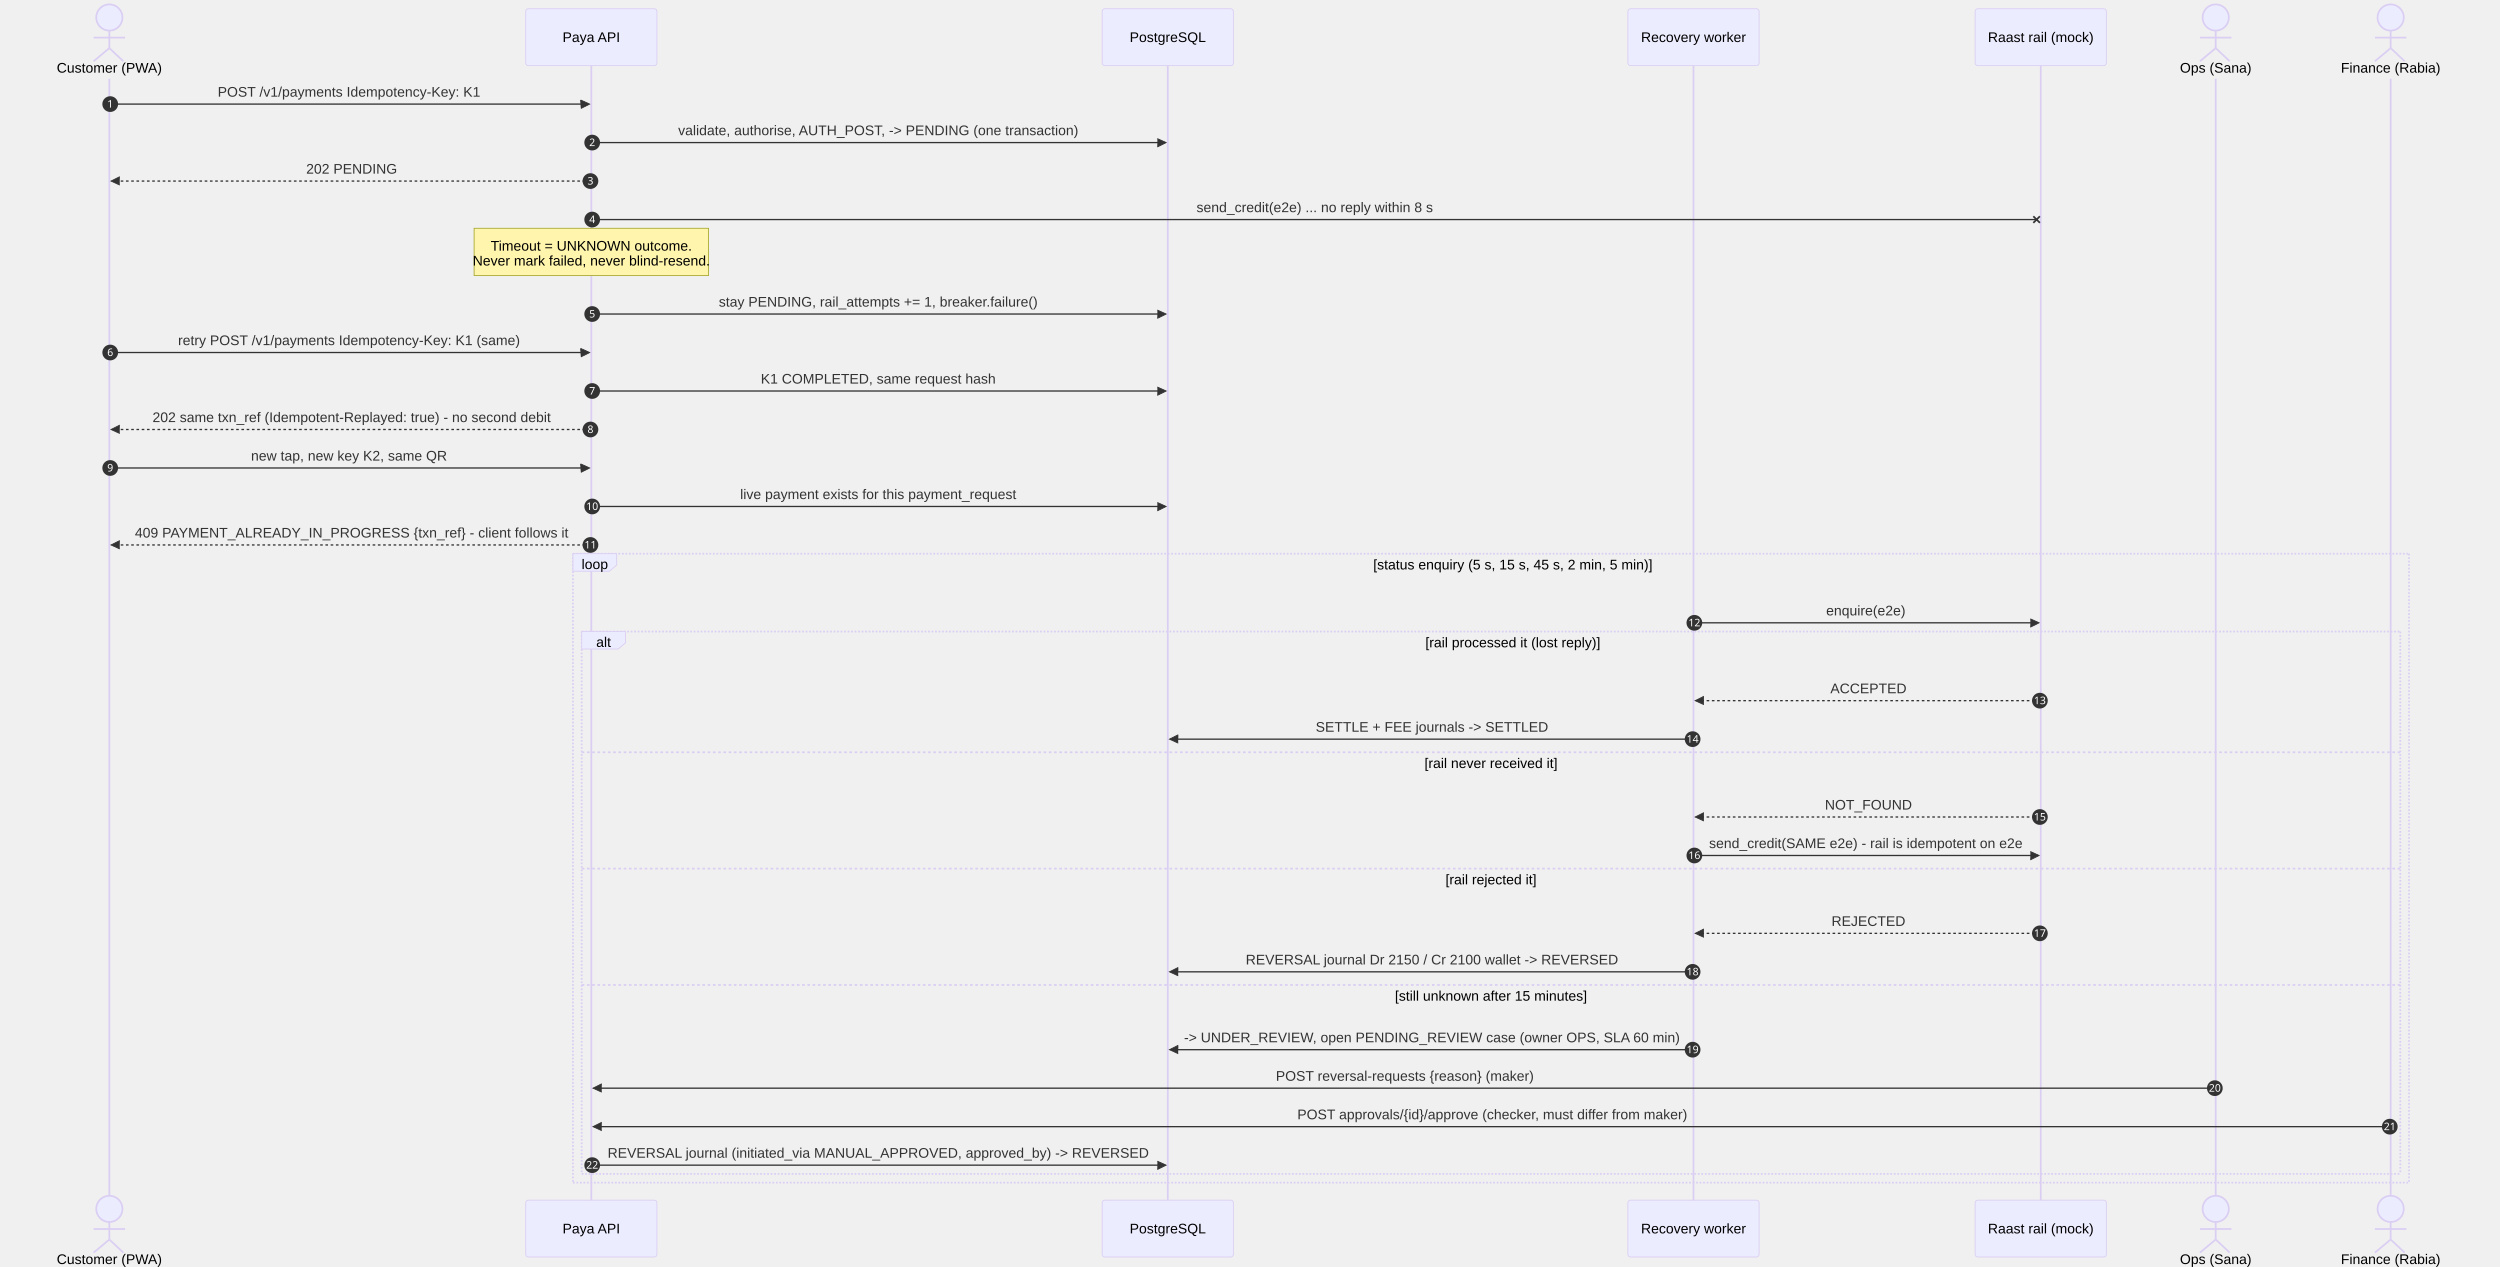
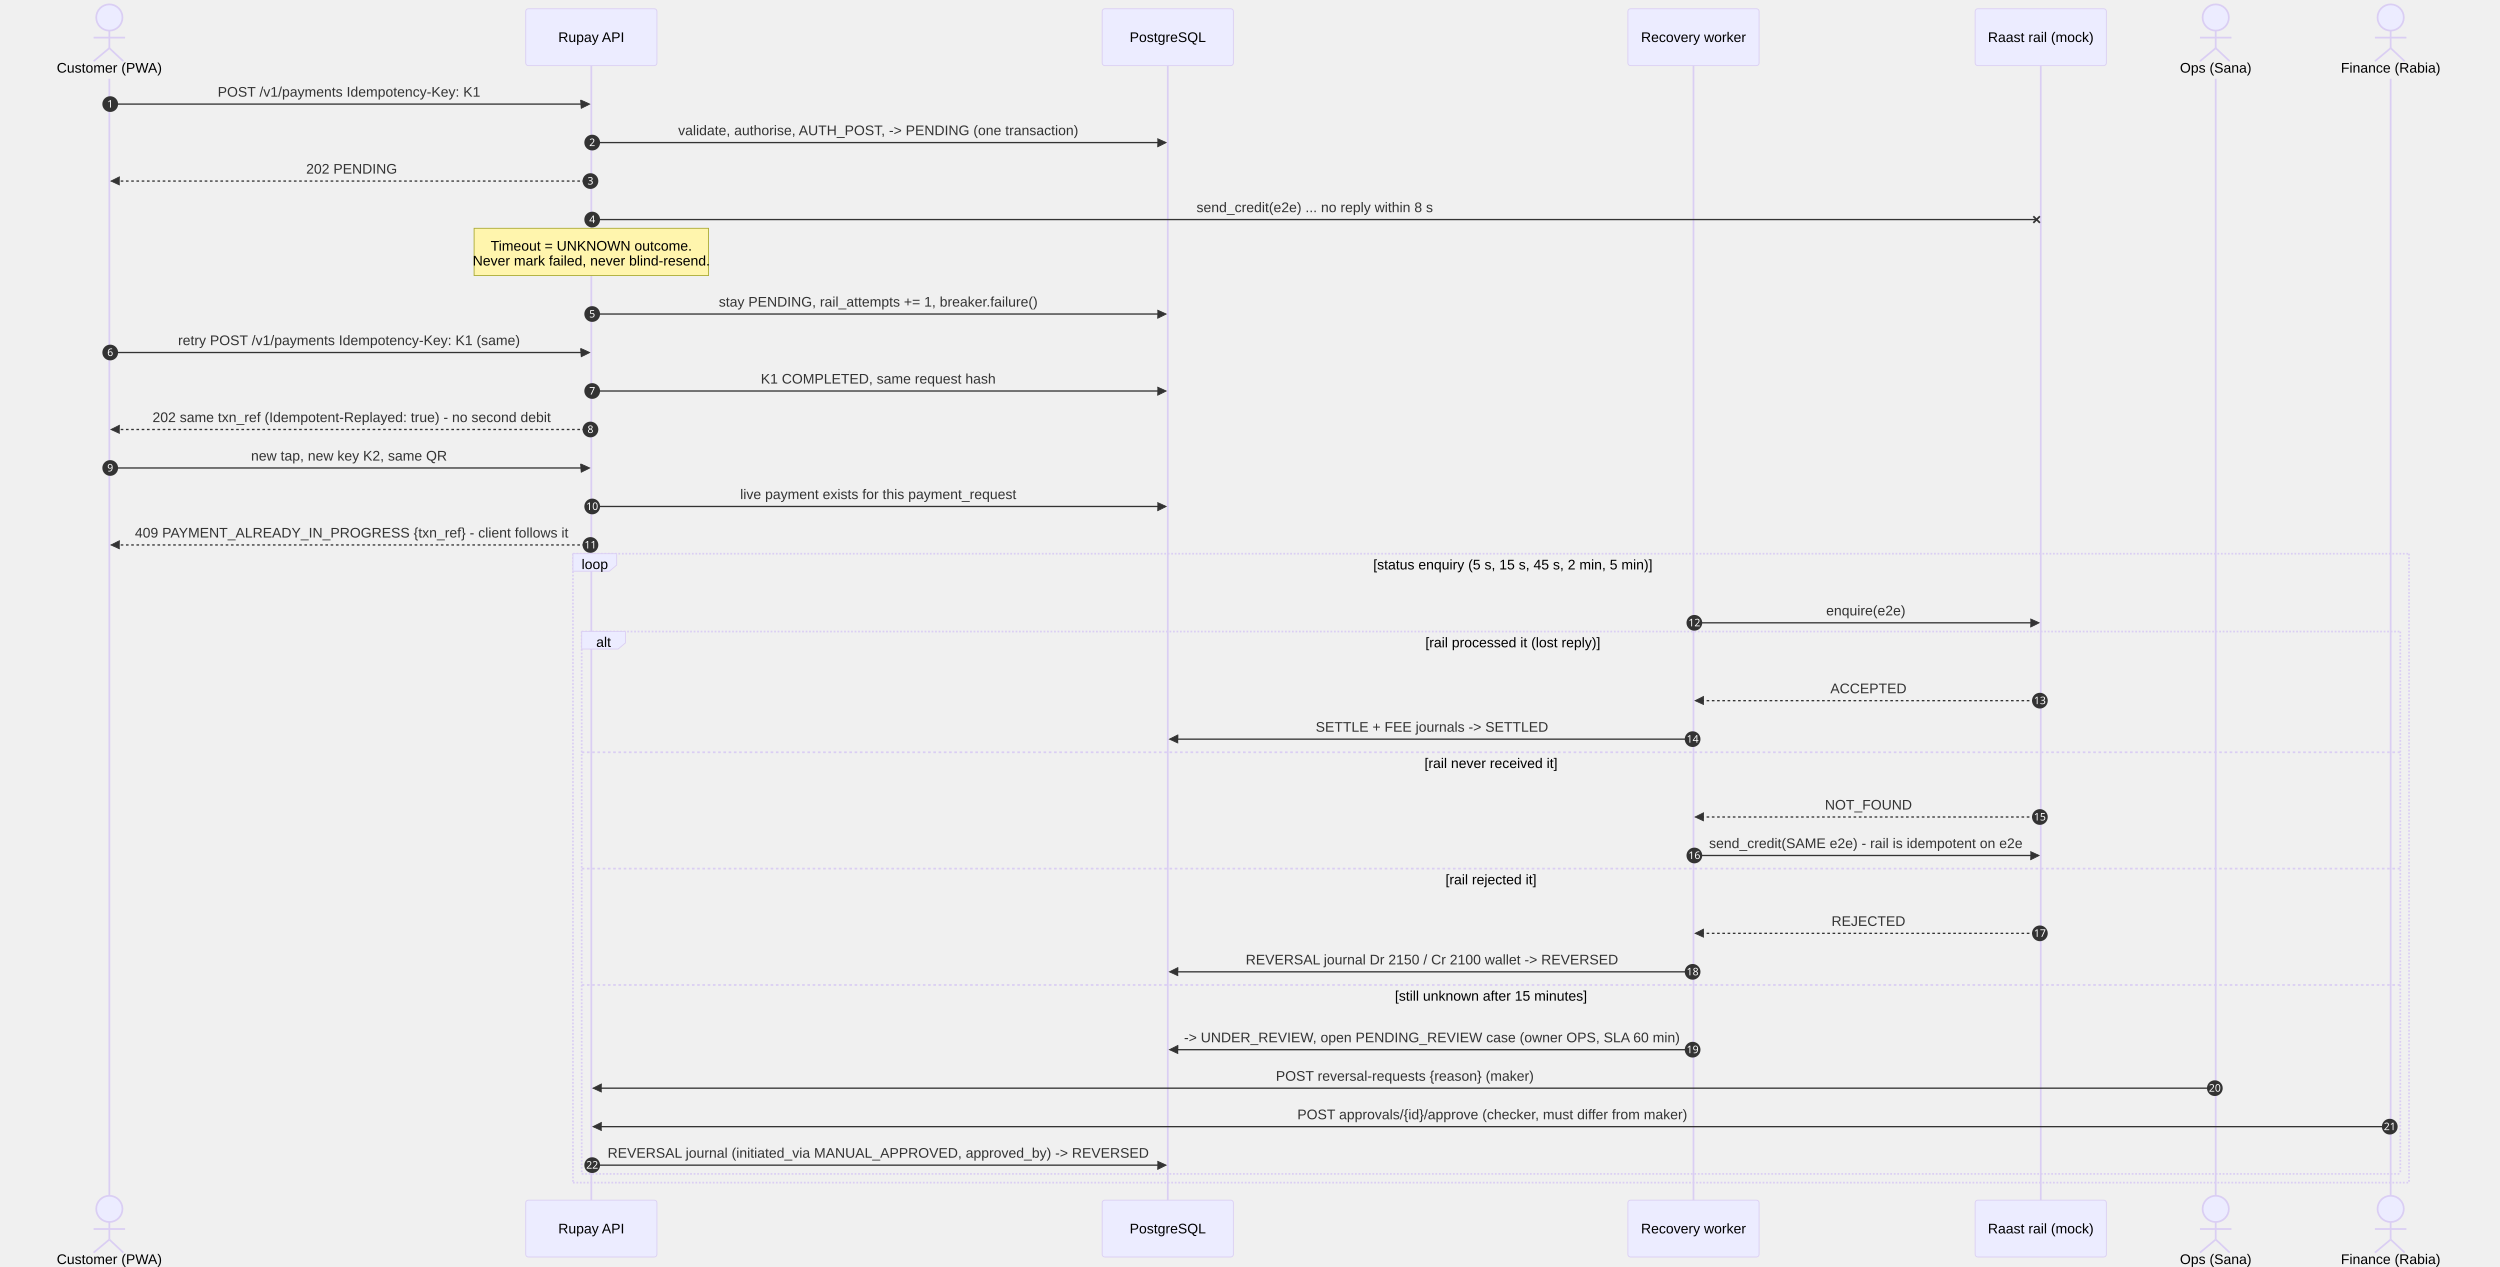
<svg xmlns="http://www.w3.org/2000/svg" id="mseqtimeout" width="2858" height="1448" viewBox="-50 -10 2858 1448" role="graphics-document document" aria-roledescription="sequence">
  <g />
  <g />
  <g>
    <rect x="2208" y="1362" fill="#eaeaea" stroke="#666" width="150" height="65" name="R" rx="3" ry="3" class="actor actor-bottom" />
    <text x="2283" y="1394.5" dominant-baseline="central" alignment-baseline="central" class="actor actor-box" style="text-anchor: middle; font-size: 16px; font-weight: 400;">
      <tspan x="2283" dy="0">Raast rail (mock)</tspan>
    </text>
  </g>
  <g>
    <rect x="1811" y="1362" fill="#eaeaea" stroke="#666" width="150" height="65" name="W" rx="3" ry="3" class="actor actor-bottom" />
    <text x="1886" y="1394.5" dominant-baseline="central" alignment-baseline="central" class="actor actor-box" style="text-anchor: middle; font-size: 16px; font-weight: 400;">
      <tspan x="1886" dy="0">Recovery worker</tspan>
    </text>
  </g>
  <g>
    <rect x="1210" y="1362" fill="#eaeaea" stroke="#666" width="150" height="65" name="DB" rx="3" ry="3" class="actor actor-bottom" />
    <text x="1285" y="1394.5" dominant-baseline="central" alignment-baseline="central" class="actor actor-box" style="text-anchor: middle; font-size: 16px; font-weight: 400;">
      <tspan x="1285" dy="0">PostgreSQL</tspan>
    </text>
  </g>
  <g>
    <rect x="551" y="1362" fill="#eaeaea" stroke="#666" width="150" height="65" name="API" rx="3" ry="3" class="actor actor-bottom" />
    <text x="626" y="1394.5" dominant-baseline="central" alignment-baseline="central" class="actor actor-box" style="text-anchor: middle; font-size: 16px; font-weight: 400;">
-       <tspan x="626" dy="0">Paya API</tspan>
+       <tspan x="626" dy="0">Rupay API</tspan>
    </text>
  </g>
  <g />
  <g>
    <line id="actor13" x1="2683" y1="80" x2="2683" y2="1362" class="actor-line 200" stroke-width="0.5px" stroke="#999" name="F" />
  </g>
  <g>
    <line id="actor12" x1="2483" y1="80" x2="2483" y2="1362" class="actor-line 200" stroke-width="0.5px" stroke="#999" name="O" />
  </g>
  <g>
    <line id="actor11" x1="2283" y1="65" x2="2283" y2="1362" class="actor-line 200" stroke-width="0.5px" stroke="#999" name="R" />
    <g id="root-11">
      <rect x="2208" y="0" fill="#eaeaea" stroke="#666" width="150" height="65" name="R" rx="3" ry="3" class="actor actor-top" />
      <text x="2283" y="32.5" dominant-baseline="central" alignment-baseline="central" class="actor actor-box" style="text-anchor: middle; font-size: 16px; font-weight: 400;">
        <tspan x="2283" dy="0">Raast rail (mock)</tspan>
      </text>
    </g>
  </g>
  <g>
    <line id="actor10" x1="1886" y1="65" x2="1886" y2="1362" class="actor-line 200" stroke-width="0.5px" stroke="#999" name="W" />
    <g id="root-10">
      <rect x="1811" y="0" fill="#eaeaea" stroke="#666" width="150" height="65" name="W" rx="3" ry="3" class="actor actor-top" />
      <text x="1886" y="32.5" dominant-baseline="central" alignment-baseline="central" class="actor actor-box" style="text-anchor: middle; font-size: 16px; font-weight: 400;">
        <tspan x="1886" dy="0">Recovery worker</tspan>
      </text>
    </g>
  </g>
  <g>
    <line id="actor9" x1="1285" y1="65" x2="1285" y2="1362" class="actor-line 200" stroke-width="0.5px" stroke="#999" name="DB" />
    <g id="root-9">
      <rect x="1210" y="0" fill="#eaeaea" stroke="#666" width="150" height="65" name="DB" rx="3" ry="3" class="actor actor-top" />
      <text x="1285" y="32.5" dominant-baseline="central" alignment-baseline="central" class="actor actor-box" style="text-anchor: middle; font-size: 16px; font-weight: 400;">
        <tspan x="1285" dy="0">PostgreSQL</tspan>
      </text>
    </g>
  </g>
  <g>
    <line id="actor8" x1="626" y1="65" x2="626" y2="1362" class="actor-line 200" stroke-width="0.5px" stroke="#999" name="API" />
    <g id="root-8">
      <rect x="551" y="0" fill="#eaeaea" stroke="#666" width="150" height="65" name="API" rx="3" ry="3" class="actor actor-top" />
      <text x="626" y="32.5" dominant-baseline="central" alignment-baseline="central" class="actor actor-box" style="text-anchor: middle; font-size: 16px; font-weight: 400;">
-         <tspan x="626" dy="0">Paya API</tspan>
+         <tspan x="626" dy="0">Rupay API</tspan>
      </text>
    </g>
  </g>
  <g>
    <line id="actor7" x1="75" y1="80" x2="75" y2="1362" class="actor-line 200" stroke-width="0.5px" stroke="#999" name="C" />
  </g>
  <style>#mseqtimeout{font-family:"trebuchet ms",verdana,arial,sans-serif;font-size:16px;fill:#333;}#mseqtimeout .error-icon{fill:#552222;}#mseqtimeout .error-text{fill:#552222;stroke:#552222;}#mseqtimeout .edge-thickness-normal{stroke-width:1px;}#mseqtimeout .edge-thickness-thick{stroke-width:3.5px;}#mseqtimeout .edge-pattern-solid{stroke-dasharray:0;}#mseqtimeout .edge-thickness-invisible{stroke-width:0;fill:none;}#mseqtimeout .edge-pattern-dashed{stroke-dasharray:3;}#mseqtimeout .edge-pattern-dotted{stroke-dasharray:2;}#mseqtimeout .marker{fill:#333333;stroke:#333333;}#mseqtimeout .marker.cross{stroke:#333333;}#mseqtimeout svg{font-family:"trebuchet ms",verdana,arial,sans-serif;font-size:16px;}#mseqtimeout p{margin:0;}#mseqtimeout .actor{stroke:hsl(259.626, 59.777%, 87.902%);fill:#ECECFF;}#mseqtimeout text.actor&gt;tspan{fill:black;stroke:none;}#mseqtimeout .actor-line{stroke:hsl(259.626, 59.777%, 87.902%);}#mseqtimeout .messageLine0{stroke-width:1.5;stroke-dasharray:none;stroke:#333;}#mseqtimeout .messageLine1{stroke-width:1.5;stroke-dasharray:2,2;stroke:#333;}#mseqtimeout #arrowhead path{fill:#333;stroke:#333;}#mseqtimeout .sequenceNumber{fill:white;}#mseqtimeout #sequencenumber{fill:#333;}#mseqtimeout #crosshead path{fill:#333;stroke:#333;}#mseqtimeout .messageText{fill:#333;stroke:none;}#mseqtimeout .labelBox{stroke:hsl(259.626, 59.777%, 87.902%);fill:#ECECFF;}#mseqtimeout .labelText,#mseqtimeout .labelText&gt;tspan{fill:black;stroke:none;}#mseqtimeout .loopText,#mseqtimeout .loopText&gt;tspan{fill:black;stroke:none;}#mseqtimeout .loopLine{stroke-width:2px;stroke-dasharray:2,2;stroke:hsl(259.626, 59.777%, 87.902%);fill:hsl(259.626, 59.777%, 87.902%);}#mseqtimeout .note{stroke:#aaaa33;fill:#fff5ad;}#mseqtimeout .noteText,#mseqtimeout .noteText&gt;tspan{fill:black;stroke:none;}#mseqtimeout .activation0{fill:#f4f4f4;stroke:#666;}#mseqtimeout .activation1{fill:#f4f4f4;stroke:#666;}#mseqtimeout .activation2{fill:#f4f4f4;stroke:#666;}#mseqtimeout .actorPopupMenu{position:absolute;}#mseqtimeout .actorPopupMenuPanel{position:absolute;fill:#ECECFF;box-shadow:0px 8px 16px 0px rgba(0,0,0,0.2);filter:drop-shadow(3px 5px 2px rgb(0 0 0 / 0.4));}#mseqtimeout .actor-man line{stroke:hsl(259.626, 59.777%, 87.902%);fill:#ECECFF;}#mseqtimeout .actor-man circle,#mseqtimeout line{stroke:hsl(259.626, 59.777%, 87.902%);fill:#ECECFF;stroke-width:2px;}#mseqtimeout :root{--mermaid-font-family:"trebuchet ms",verdana,arial,sans-serif;}</style>
  <g />
  <defs>
    <symbol id="computer" width="24" height="24">
      <path transform="scale(.5)" d="M2 2v13h20v-13h-20zm18 11h-16v-9h16v9zm-10.228 6l.466-1h3.524l.467 1h-4.457zm14.228 3h-24l2-6h2.104l-1.33 4h18.45l-1.297-4h2.073l2 6zm-5-10h-14v-7h14v7z" />
    </symbol>
  </defs>
  <defs>
    <symbol id="database" fill-rule="evenodd" clip-rule="evenodd">
      <path transform="scale(.5)" d="M12.258.001l.256.004.255.005.253.008.251.01.249.012.247.015.246.016.242.019.241.02.239.023.236.024.233.027.231.028.229.031.225.032.223.034.22.036.217.038.214.04.211.041.208.043.205.045.201.046.198.048.194.05.191.051.187.053.183.054.18.056.175.057.172.059.168.06.163.061.16.063.155.064.15.066.074.033.073.033.071.034.07.034.069.035.068.035.067.035.066.035.064.036.064.036.062.036.06.036.06.037.058.037.058.037.055.038.055.038.053.038.052.038.051.039.05.039.048.039.047.039.045.04.044.04.043.04.041.04.04.041.039.041.037.041.036.041.034.041.033.042.032.042.03.042.029.042.027.042.026.043.024.043.023.043.021.043.02.043.018.044.017.043.015.044.013.044.012.044.011.045.009.044.007.045.006.045.004.045.002.045.001.045v17l-.001.045-.002.045-.004.045-.006.045-.007.045-.009.044-.011.045-.012.044-.013.044-.015.044-.017.043-.018.044-.02.043-.021.043-.023.043-.024.043-.026.043-.027.042-.029.042-.03.042-.032.042-.033.042-.034.041-.036.041-.037.041-.039.041-.04.041-.041.04-.043.04-.044.04-.045.04-.047.039-.048.039-.05.039-.051.039-.052.038-.053.038-.055.038-.055.038-.058.037-.058.037-.06.037-.06.036-.062.036-.064.036-.064.036-.066.035-.067.035-.068.035-.069.035-.07.034-.071.034-.073.033-.074.033-.15.066-.155.064-.16.063-.163.061-.168.06-.172.059-.175.057-.18.056-.183.054-.187.053-.191.051-.194.05-.198.048-.201.046-.205.045-.208.043-.211.041-.214.04-.217.038-.22.036-.223.034-.225.032-.229.031-.231.028-.233.027-.236.024-.239.023-.241.02-.242.019-.246.016-.247.015-.249.012-.251.01-.253.008-.255.005-.256.004-.258.001-.258-.001-.256-.004-.255-.005-.253-.008-.251-.01-.249-.012-.247-.015-.245-.016-.243-.019-.241-.02-.238-.023-.236-.024-.234-.027-.231-.028-.228-.031-.226-.032-.223-.034-.22-.036-.217-.038-.214-.04-.211-.041-.208-.043-.204-.045-.201-.046-.198-.048-.195-.05-.19-.051-.187-.053-.184-.054-.179-.056-.176-.057-.172-.059-.167-.06-.164-.061-.159-.063-.155-.064-.151-.066-.074-.033-.072-.033-.072-.034-.07-.034-.069-.035-.068-.035-.067-.035-.066-.035-.064-.036-.063-.036-.062-.036-.061-.036-.06-.037-.058-.037-.057-.037-.056-.038-.055-.038-.053-.038-.052-.038-.051-.039-.049-.039-.049-.039-.046-.039-.046-.04-.044-.04-.043-.04-.041-.04-.04-.041-.039-.041-.037-.041-.036-.041-.034-.041-.033-.042-.032-.042-.03-.042-.029-.042-.027-.042-.026-.043-.024-.043-.023-.043-.021-.043-.02-.043-.018-.044-.017-.043-.015-.044-.013-.044-.012-.044-.011-.045-.009-.044-.007-.045-.006-.045-.004-.045-.002-.045-.001-.045v-17l.001-.045.002-.045.004-.045.006-.045.007-.045.009-.044.011-.045.012-.044.013-.044.015-.044.017-.043.018-.044.02-.043.021-.043.023-.043.024-.043.026-.043.027-.042.029-.042.03-.042.032-.042.033-.042.034-.041.036-.041.037-.041.039-.041.04-.041.041-.04.043-.04.044-.04.046-.04.046-.039.049-.039.049-.039.051-.039.052-.038.053-.038.055-.038.056-.038.057-.037.058-.037.06-.037.061-.036.062-.036.063-.036.064-.036.066-.035.067-.035.068-.035.069-.035.07-.034.072-.034.072-.033.074-.033.151-.066.155-.064.159-.063.164-.061.167-.06.172-.059.176-.057.179-.056.184-.054.187-.053.19-.051.195-.05.198-.048.201-.046.204-.045.208-.043.211-.041.214-.04.217-.038.22-.036.223-.034.226-.032.228-.031.231-.028.234-.027.236-.024.238-.023.241-.02.243-.019.245-.016.247-.015.249-.012.251-.01.253-.008.255-.005.256-.004.258-.001.258.001zm-9.258 20.499v.01l.001.021.003.021.004.022.005.021.006.022.007.022.009.023.01.022.011.023.012.023.013.023.015.023.016.024.017.023.018.024.019.024.021.024.022.025.023.024.024.025.052.049.056.05.061.051.066.051.07.051.075.051.079.052.084.052.088.052.092.052.097.052.102.051.105.052.11.052.114.051.119.051.123.051.127.05.131.05.135.05.139.048.144.049.147.047.152.047.155.047.16.045.163.045.167.043.171.043.176.041.178.041.183.039.187.039.19.037.194.035.197.035.202.033.204.031.209.03.212.029.216.027.219.025.222.024.226.021.23.02.233.018.236.016.24.015.243.012.246.01.249.008.253.005.256.004.259.001.26-.001.257-.004.254-.005.25-.008.247-.011.244-.012.241-.014.237-.016.233-.018.231-.021.226-.021.224-.024.22-.026.216-.027.212-.028.21-.031.205-.031.202-.034.198-.034.194-.036.191-.037.187-.039.183-.04.179-.04.175-.042.172-.043.168-.044.163-.045.16-.046.155-.046.152-.047.148-.048.143-.049.139-.049.136-.05.131-.05.126-.05.123-.051.118-.052.114-.051.11-.052.106-.052.101-.052.096-.052.092-.052.088-.053.083-.051.079-.052.074-.052.07-.051.065-.051.06-.051.056-.05.051-.05.023-.024.023-.025.021-.024.02-.024.019-.024.018-.024.017-.024.015-.023.014-.024.013-.023.012-.023.01-.023.01-.022.008-.022.006-.022.006-.022.004-.022.004-.021.001-.021.001-.021v-4.127l-.077.055-.08.053-.083.054-.085.053-.087.052-.09.052-.093.051-.095.05-.097.05-.1.049-.102.049-.105.048-.106.047-.109.047-.111.046-.114.045-.115.045-.118.044-.12.043-.122.042-.124.042-.126.041-.128.04-.13.04-.132.038-.134.038-.135.037-.138.037-.139.035-.142.035-.143.034-.144.033-.147.032-.148.031-.15.03-.151.03-.153.029-.154.027-.156.027-.158.026-.159.025-.161.024-.162.023-.163.022-.165.021-.166.02-.167.019-.169.018-.169.017-.171.016-.173.015-.173.014-.175.013-.175.012-.177.011-.178.01-.179.008-.179.008-.181.006-.182.005-.182.004-.184.003-.184.002h-.37l-.184-.002-.184-.003-.182-.004-.182-.005-.181-.006-.179-.008-.179-.008-.178-.01-.176-.011-.176-.012-.175-.013-.173-.014-.172-.015-.171-.016-.17-.017-.169-.018-.167-.019-.166-.02-.165-.021-.163-.022-.162-.023-.161-.024-.159-.025-.157-.026-.156-.027-.155-.027-.153-.029-.151-.03-.15-.03-.148-.031-.146-.032-.145-.033-.143-.034-.141-.035-.14-.035-.137-.037-.136-.037-.134-.038-.132-.038-.13-.04-.128-.04-.126-.041-.124-.042-.122-.042-.12-.044-.117-.043-.116-.045-.113-.045-.112-.046-.109-.047-.106-.047-.105-.048-.102-.049-.1-.049-.097-.05-.095-.05-.093-.052-.09-.051-.087-.052-.085-.053-.083-.054-.08-.054-.077-.054v4.127zm0-5.654v.011l.001.021.003.021.004.021.005.022.006.022.007.022.009.022.01.022.011.023.012.023.013.023.015.024.016.023.017.024.018.024.019.024.021.024.022.024.023.025.024.024.052.05.056.05.061.05.066.051.07.051.075.052.079.051.084.052.088.052.092.052.097.052.102.052.105.052.11.051.114.051.119.052.123.05.127.051.131.05.135.049.139.049.144.048.147.048.152.047.155.046.16.045.163.045.167.044.171.042.176.042.178.04.183.04.187.038.19.037.194.036.197.034.202.033.204.032.209.03.212.028.216.027.219.025.222.024.226.022.23.02.233.018.236.016.24.014.243.012.246.01.249.008.253.006.256.003.259.001.26-.001.257-.003.254-.006.25-.008.247-.01.244-.012.241-.015.237-.016.233-.018.231-.02.226-.022.224-.024.22-.025.216-.027.212-.029.21-.03.205-.032.202-.033.198-.035.194-.036.191-.037.187-.039.183-.039.179-.041.175-.042.172-.043.168-.044.163-.045.16-.045.155-.047.152-.047.148-.048.143-.048.139-.05.136-.049.131-.05.126-.051.123-.051.118-.051.114-.052.11-.052.106-.052.101-.052.096-.052.092-.052.088-.052.083-.052.079-.052.074-.051.07-.052.065-.051.06-.05.056-.051.051-.049.023-.025.023-.024.021-.025.02-.024.019-.024.018-.024.017-.024.015-.023.014-.023.013-.024.012-.022.01-.023.01-.023.008-.022.006-.022.006-.022.004-.021.004-.022.001-.021.001-.021v-4.139l-.077.054-.08.054-.083.054-.085.052-.087.053-.09.051-.093.051-.095.051-.097.05-.1.049-.102.049-.105.048-.106.047-.109.047-.111.046-.114.045-.115.044-.118.044-.12.044-.122.042-.124.042-.126.041-.128.04-.13.039-.132.039-.134.038-.135.037-.138.036-.139.036-.142.035-.143.033-.144.033-.147.033-.148.031-.15.03-.151.03-.153.028-.154.028-.156.027-.158.026-.159.025-.161.024-.162.023-.163.022-.165.021-.166.02-.167.019-.169.018-.169.017-.171.016-.173.015-.173.014-.175.013-.175.012-.177.011-.178.009-.179.009-.179.007-.181.007-.182.005-.182.004-.184.003-.184.002h-.37l-.184-.002-.184-.003-.182-.004-.182-.005-.181-.007-.179-.007-.179-.009-.178-.009-.176-.011-.176-.012-.175-.013-.173-.014-.172-.015-.171-.016-.17-.017-.169-.018-.167-.019-.166-.02-.165-.021-.163-.022-.162-.023-.161-.024-.159-.025-.157-.026-.156-.027-.155-.028-.153-.028-.151-.03-.15-.03-.148-.031-.146-.033-.145-.033-.143-.033-.141-.035-.14-.036-.137-.036-.136-.037-.134-.038-.132-.039-.13-.039-.128-.04-.126-.041-.124-.042-.122-.043-.12-.043-.117-.044-.116-.044-.113-.046-.112-.046-.109-.046-.106-.047-.105-.048-.102-.049-.1-.049-.097-.05-.095-.051-.093-.051-.09-.051-.087-.053-.085-.052-.083-.054-.08-.054-.077-.054v4.139zm0-5.666v.011l.001.02.003.022.004.021.005.022.006.021.007.022.009.023.01.022.011.023.012.023.013.023.015.023.016.024.017.024.018.023.019.024.021.025.022.024.023.024.024.025.052.05.056.05.061.05.066.051.07.051.075.052.079.051.084.052.088.052.092.052.097.052.102.052.105.051.11.052.114.051.119.051.123.051.127.05.131.05.135.05.139.049.144.048.147.048.152.047.155.046.16.045.163.045.167.043.171.043.176.042.178.04.183.04.187.038.19.037.194.036.197.034.202.033.204.032.209.03.212.028.216.027.219.025.222.024.226.021.23.02.233.018.236.017.24.014.243.012.246.01.249.008.253.006.256.003.259.001.26-.001.257-.003.254-.006.25-.008.247-.01.244-.013.241-.014.237-.016.233-.018.231-.02.226-.022.224-.024.22-.025.216-.027.212-.029.21-.03.205-.032.202-.033.198-.035.194-.036.191-.037.187-.039.183-.039.179-.041.175-.042.172-.043.168-.044.163-.045.16-.045.155-.047.152-.047.148-.048.143-.049.139-.049.136-.049.131-.051.126-.05.123-.051.118-.052.114-.051.11-.052.106-.052.101-.052.096-.052.092-.052.088-.052.083-.052.079-.052.074-.052.07-.051.065-.051.06-.051.056-.05.051-.049.023-.025.023-.025.021-.024.02-.024.019-.024.018-.024.017-.024.015-.023.014-.024.013-.023.012-.023.01-.022.01-.023.008-.022.006-.022.006-.022.004-.022.004-.021.001-.021.001-.021v-4.153l-.077.054-.08.054-.083.053-.085.053-.087.053-.09.051-.093.051-.095.051-.097.05-.1.049-.102.048-.105.048-.106.048-.109.046-.111.046-.114.046-.115.044-.118.044-.12.043-.122.043-.124.042-.126.041-.128.04-.13.039-.132.039-.134.038-.135.037-.138.036-.139.036-.142.034-.143.034-.144.033-.147.032-.148.032-.15.03-.151.03-.153.028-.154.028-.156.027-.158.026-.159.024-.161.024-.162.023-.163.023-.165.021-.166.02-.167.019-.169.018-.169.017-.171.016-.173.015-.173.014-.175.013-.175.012-.177.01-.178.01-.179.009-.179.007-.181.006-.182.006-.182.004-.184.003-.184.001-.185.001-.185-.001-.184-.001-.184-.003-.182-.004-.182-.006-.181-.006-.179-.007-.179-.009-.178-.01-.176-.01-.176-.012-.175-.013-.173-.014-.172-.015-.171-.016-.17-.017-.169-.018-.167-.019-.166-.02-.165-.021-.163-.023-.162-.023-.161-.024-.159-.024-.157-.026-.156-.027-.155-.028-.153-.028-.151-.03-.15-.03-.148-.032-.146-.032-.145-.033-.143-.034-.141-.034-.14-.036-.137-.036-.136-.037-.134-.038-.132-.039-.13-.039-.128-.041-.126-.041-.124-.041-.122-.043-.12-.043-.117-.044-.116-.044-.113-.046-.112-.046-.109-.046-.106-.048-.105-.048-.102-.048-.1-.05-.097-.049-.095-.051-.093-.051-.09-.052-.087-.052-.085-.053-.083-.053-.08-.054-.077-.054v4.153zm8.74-8.179l-.257.004-.254.005-.25.008-.247.011-.244.012-.241.014-.237.016-.233.018-.231.021-.226.022-.224.023-.22.026-.216.027-.212.028-.21.031-.205.032-.202.033-.198.034-.194.036-.191.038-.187.038-.183.04-.179.041-.175.042-.172.043-.168.043-.163.045-.16.046-.155.046-.152.048-.148.048-.143.048-.139.049-.136.05-.131.05-.126.051-.123.051-.118.051-.114.052-.11.052-.106.052-.101.052-.096.052-.092.052-.088.052-.083.052-.079.052-.074.051-.07.052-.065.051-.06.05-.056.05-.051.05-.023.025-.023.024-.021.024-.02.025-.019.024-.018.024-.017.023-.015.024-.014.023-.013.023-.012.023-.01.023-.01.022-.008.022-.006.023-.006.021-.004.022-.004.021-.001.021-.001.021.001.021.001.021.004.021.004.022.006.021.006.023.008.022.01.022.01.023.012.023.013.023.014.023.015.024.017.023.018.024.019.024.02.025.021.024.023.024.023.025.051.05.056.05.06.05.065.051.07.052.074.051.079.052.083.052.088.052.092.052.096.052.101.052.106.052.11.052.114.052.118.051.123.051.126.051.131.05.136.05.139.049.143.048.148.048.152.048.155.046.16.046.163.045.168.043.172.043.175.042.179.041.183.04.187.038.191.038.194.036.198.034.202.033.205.032.21.031.212.028.216.027.22.026.224.023.226.022.231.021.233.018.237.016.241.014.244.012.247.011.25.008.254.005.257.004.26.001.26-.001.257-.004.254-.005.25-.008.247-.011.244-.012.241-.014.237-.016.233-.018.231-.021.226-.022.224-.023.22-.026.216-.027.212-.028.21-.031.205-.032.202-.033.198-.034.194-.036.191-.038.187-.038.183-.04.179-.041.175-.042.172-.043.168-.043.163-.045.16-.046.155-.046.152-.048.148-.048.143-.048.139-.049.136-.05.131-.05.126-.051.123-.051.118-.051.114-.052.11-.052.106-.052.101-.052.096-.052.092-.052.088-.052.083-.052.079-.052.074-.051.07-.052.065-.051.06-.05.056-.05.051-.05.023-.025.023-.024.021-.024.02-.025.019-.024.018-.024.017-.023.015-.024.014-.023.013-.023.012-.023.01-.023.01-.022.008-.022.006-.023.006-.021.004-.022.004-.021.001-.021.001-.021-.001-.021-.001-.021-.004-.021-.004-.022-.006-.021-.006-.023-.008-.022-.01-.022-.01-.023-.012-.023-.013-.023-.014-.023-.015-.024-.017-.023-.018-.024-.019-.024-.02-.025-.021-.024-.023-.024-.023-.025-.051-.05-.056-.05-.06-.05-.065-.051-.07-.052-.074-.051-.079-.052-.083-.052-.088-.052-.092-.052-.096-.052-.101-.052-.106-.052-.11-.052-.114-.052-.118-.051-.123-.051-.126-.051-.131-.05-.136-.05-.139-.049-.143-.048-.148-.048-.152-.048-.155-.046-.16-.046-.163-.045-.168-.043-.172-.043-.175-.042-.179-.041-.183-.04-.187-.038-.191-.038-.194-.036-.198-.034-.202-.033-.205-.032-.21-.031-.212-.028-.216-.027-.22-.026-.224-.023-.226-.022-.231-.021-.233-.018-.237-.016-.241-.014-.244-.012-.247-.011-.25-.008-.254-.005-.257-.004-.26-.001-.26.001z" />
    </symbol>
  </defs>
  <defs>
    <symbol id="clock" width="24" height="24">
      <path transform="scale(.5)" d="M12 2c5.514 0 10 4.486 10 10s-4.486 10-10 10-10-4.486-10-10 4.486-10 10-10zm0-2c-6.627 0-12 5.373-12 12s5.373 12 12 12 12-5.373 12-12-5.373-12-12-12zm5.848 12.459c.202.038.202.333.001.372-1.907.361-6.045 1.111-6.547 1.111-.719 0-1.301-.582-1.301-1.301 0-.512.77-5.447 1.125-7.445.034-.192.312-.181.343.014l.985 6.238 5.394 1.011z" />
    </symbol>
  </defs>
  <defs>
    <marker id="arrowhead" refX="7.9" refY="5" markerUnits="userSpaceOnUse" markerWidth="12" markerHeight="12" orient="auto-start-reverse">
      <path d="M -1 0 L 10 5 L 0 10 z" />
    </marker>
  </defs>
  <defs>
    <marker id="crosshead" markerWidth="15" markerHeight="8" orient="auto" refX="4" refY="4.5">
      <path fill="none" stroke="#000000" stroke-width="1pt" d="M 1,2 L 6,7 M 6,2 L 1,7" style="stroke-dasharray: 0, 0;" />
    </marker>
  </defs>
  <defs>
    <marker id="filled-head" refX="15.5" refY="7" markerWidth="20" markerHeight="28" orient="auto">
      <path d="M 18,7 L9,13 L14,7 L9,1 Z" />
    </marker>
  </defs>
  <defs>
    <marker id="sequencenumber" refX="15" refY="15" markerWidth="60" markerHeight="40" orient="auto">
      <circle cx="15" cy="15" r="6" />
    </marker>
  </defs>
  <g>
    <rect x="492" y="251" fill="#EDF2AE" stroke="#666" width="268" height="54" class="note" />
    <text x="626" y="256" text-anchor="middle" dominant-baseline="middle" alignment-baseline="middle" class="noteText" dy="1em" style="font-size: 16px; font-weight: 400;">
      <tspan x="626">Timeout = UNKNOWN outcome.</tspan>
    </text>
    <text x="626" y="273" text-anchor="middle" dominant-baseline="middle" alignment-baseline="middle" class="noteText" dy="1em" style="font-size: 16px; font-weight: 400;">
      <tspan x="626">Never mark failed, never blind-resend.</tspan>
    </text>
  </g>
  <g>
    <line x1="615" y1="712" x2="2694" y2="712" class="loopLine" />
    <line x1="2694" y1="712" x2="2694" y2="1332" class="loopLine" />
    <line x1="615" y1="1332" x2="2694" y2="1332" class="loopLine" />
    <line x1="615" y1="712" x2="615" y2="1332" class="loopLine" />
    <line x1="615" y1="850" x2="2694" y2="850" class="loopLine" style="stroke-dasharray: 3, 3;" />
    <line x1="615" y1="983" x2="2694" y2="983" class="loopLine" style="stroke-dasharray: 3, 3;" />
    <line x1="615" y1="1116" x2="2694" y2="1116" class="loopLine" style="stroke-dasharray: 3, 3;" />
    <polygon points="615,712 665,712 665,725 656.6,732 615,732" class="labelBox" />
    <text x="640" y="725" text-anchor="middle" dominant-baseline="middle" alignment-baseline="middle" class="labelText" style="font-size: 16px; font-weight: 400;">alt</text>
    <text x="1679.5" y="730" text-anchor="middle" class="loopText" style="font-size: 16px; font-weight: 400;">
      <tspan x="1679.5">[rail processed it (lost reply)]</tspan>
    </text>
    <text x="1654.5" y="868" text-anchor="middle" class="loopText" style="font-size: 16px; font-weight: 400;">[rail never received it]</text>
    <text x="1654.5" y="1001" text-anchor="middle" class="loopText" style="font-size: 16px; font-weight: 400;">[rail rejected it]</text>
    <text x="1654.5" y="1134" text-anchor="middle" class="loopText" style="font-size: 16px; font-weight: 400;">[still unknown after 15 minutes]</text>
  </g>
  <g>
    <line x1="605" y1="623" x2="2704" y2="623" class="loopLine" />
    <line x1="2704" y1="623" x2="2704" y2="1342" class="loopLine" />
    <line x1="605" y1="1342" x2="2704" y2="1342" class="loopLine" />
    <line x1="605" y1="623" x2="605" y2="1342" class="loopLine" />
    <polygon points="605,623 655,623 655,636 646.6,643 605,643" class="labelBox" />
    <text x="630" y="636" text-anchor="middle" dominant-baseline="middle" alignment-baseline="middle" class="labelText" style="font-size: 16px; font-weight: 400;">loop</text>
    <text x="1679.5" y="641" text-anchor="middle" class="loopText" style="font-size: 16px; font-weight: 400;">
      <tspan x="1679.5">[status enquiry (5 s, 15 s, 45 s, 2 min, 5 min)]</tspan>
    </text>
  </g>
  <g class="actor-man actor-top" name="C">
    <line id="actor-man-torso7" x1="75" y1="25" x2="75" y2="45" />
    <line id="actor-man-arms7" x1="57" y1="33" x2="93" y2="33" />
    <line x1="57" y1="60" x2="75" y2="45" />
    <line x1="75" y1="45" x2="91" y2="60" />
    <circle cx="75" cy="10" r="15" width="150" height="65" />
    <text x="75" y="67.5" dominant-baseline="central" alignment-baseline="central" class="actor actor-man" style="text-anchor: middle; font-size: 16px; font-weight: 400;">
      <tspan x="75" dy="0">Customer (PWA)</tspan>
    </text>
  </g>
  <g class="actor-man actor-top" name="O">
    <line id="actor-man-torso12" x1="2483" y1="25" x2="2483" y2="45" />
    <line id="actor-man-arms12" x1="2465" y1="33" x2="2501" y2="33" />
    <line x1="2465" y1="60" x2="2483" y2="45" />
    <line x1="2483" y1="45" x2="2499" y2="60" />
    <circle cx="2483" cy="10" r="15" width="150" height="65" />
    <text x="2483" y="67.5" dominant-baseline="central" alignment-baseline="central" class="actor actor-man" style="text-anchor: middle; font-size: 16px; font-weight: 400;">
      <tspan x="2483" dy="0">Ops (Sana)</tspan>
    </text>
  </g>
  <g class="actor-man actor-top" name="F">
    <line id="actor-man-torso13" x1="2683" y1="25" x2="2683" y2="45" />
    <line id="actor-man-arms13" x1="2665" y1="33" x2="2701" y2="33" />
    <line x1="2665" y1="60" x2="2683" y2="45" />
    <line x1="2683" y1="45" x2="2699" y2="60" />
    <circle cx="2683" cy="10" r="15" width="150" height="65" />
    <text x="2683" y="67.5" dominant-baseline="central" alignment-baseline="central" class="actor actor-man" style="text-anchor: middle; font-size: 16px; font-weight: 400;">
      <tspan x="2683" dy="0">Finance (Rabia)</tspan>
    </text>
  </g>
  <text x="349" y="80" text-anchor="middle" dominant-baseline="middle" alignment-baseline="middle" class="messageText" dy="1em" style="font-size: 16px; font-weight: 400;">POST /v1/payments  Idempotency-Key: K1</text>
  <line x1="76" y1="109" x2="622" y2="109" class="messageLine0" stroke-width="2" stroke="none" marker-end="url(#arrowhead)" marker-start="url(#sequencenumber)" style="fill: none;" />
  <text x="76" y="113" font-family="sans-serif" font-size="12px" text-anchor="middle" class="sequenceNumber">1</text>
  <text x="954" y="124" text-anchor="middle" dominant-baseline="middle" alignment-baseline="middle" class="messageText" dy="1em" style="font-size: 16px; font-weight: 400;">validate, authorise, AUTH_POST, -&gt; PENDING (one transaction)</text>
  <line x1="627" y1="153" x2="1281" y2="153" class="messageLine0" stroke-width="2" stroke="none" marker-end="url(#arrowhead)" marker-start="url(#sequencenumber)" style="fill: none;" />
  <text x="627" y="157" font-family="sans-serif" font-size="12px" text-anchor="middle" class="sequenceNumber">2</text>
  <text x="352" y="168" text-anchor="middle" dominant-baseline="middle" alignment-baseline="middle" class="messageText" dy="1em" style="font-size: 16px; font-weight: 400;">202 PENDING</text>
  <line x1="625" y1="197" x2="79" y2="197" class="messageLine1" stroke-width="2" stroke="none" marker-end="url(#arrowhead)" marker-start="url(#sequencenumber)" style="stroke-dasharray: 3, 3; fill: none;" />
  <text x="625" y="201" font-family="sans-serif" font-size="12px" text-anchor="middle" class="sequenceNumber">3</text>
  <text x="1453" y="212" text-anchor="middle" dominant-baseline="middle" alignment-baseline="middle" class="messageText" dy="1em" style="font-size: 16px; font-weight: 400;">send_credit(e2e) ... no reply within 8 s</text>
  <line x1="627" y1="241" x2="2279" y2="241" class="messageLine0" stroke-width="2" stroke="none" marker-end="url(#crosshead)" marker-start="url(#sequencenumber)" style="fill: none;" />
  <text x="627" y="245" font-family="sans-serif" font-size="12px" text-anchor="middle" class="sequenceNumber">4</text>
  <text x="954" y="320" text-anchor="middle" dominant-baseline="middle" alignment-baseline="middle" class="messageText" dy="1em" style="font-size: 16px; font-weight: 400;">stay PENDING, rail_attempts += 1, breaker.failure()</text>
  <line x1="627" y1="349" x2="1281" y2="349" class="messageLine0" stroke-width="2" stroke="none" marker-end="url(#arrowhead)" marker-start="url(#sequencenumber)" style="fill: none;" />
  <text x="627" y="353" font-family="sans-serif" font-size="12px" text-anchor="middle" class="sequenceNumber">5</text>
  <text x="349" y="364" text-anchor="middle" dominant-baseline="middle" alignment-baseline="middle" class="messageText" dy="1em" style="font-size: 16px; font-weight: 400;">retry POST /v1/payments  Idempotency-Key: K1 (same)</text>
  <line x1="76" y1="393" x2="622" y2="393" class="messageLine0" stroke-width="2" stroke="none" marker-end="url(#arrowhead)" marker-start="url(#sequencenumber)" style="fill: none;" />
  <text x="76" y="397" font-family="sans-serif" font-size="12px" text-anchor="middle" class="sequenceNumber">6</text>
  <text x="954" y="408" text-anchor="middle" dominant-baseline="middle" alignment-baseline="middle" class="messageText" dy="1em" style="font-size: 16px; font-weight: 400;">K1 COMPLETED, same request hash</text>
  <line x1="627" y1="437" x2="1281" y2="437" class="messageLine0" stroke-width="2" stroke="none" marker-end="url(#arrowhead)" marker-start="url(#sequencenumber)" style="fill: none;" />
  <text x="627" y="441" font-family="sans-serif" font-size="12px" text-anchor="middle" class="sequenceNumber">7</text>
  <text x="352" y="452" text-anchor="middle" dominant-baseline="middle" alignment-baseline="middle" class="messageText" dy="1em" style="font-size: 16px; font-weight: 400;">202 same txn_ref (Idempotent-Replayed: true) - no second debit</text>
  <line x1="625" y1="481" x2="79" y2="481" class="messageLine1" stroke-width="2" stroke="none" marker-end="url(#arrowhead)" marker-start="url(#sequencenumber)" style="stroke-dasharray: 3, 3; fill: none;" />
  <text x="625" y="485" font-family="sans-serif" font-size="12px" text-anchor="middle" class="sequenceNumber">8</text>
  <text x="349" y="496" text-anchor="middle" dominant-baseline="middle" alignment-baseline="middle" class="messageText" dy="1em" style="font-size: 16px; font-weight: 400;">new tap, new key K2, same QR</text>
  <line x1="76" y1="525" x2="622" y2="525" class="messageLine0" stroke-width="2" stroke="none" marker-end="url(#arrowhead)" marker-start="url(#sequencenumber)" style="fill: none;" />
  <text x="76" y="529" font-family="sans-serif" font-size="12px" text-anchor="middle" class="sequenceNumber">9</text>
  <text x="954" y="540" text-anchor="middle" dominant-baseline="middle" alignment-baseline="middle" class="messageText" dy="1em" style="font-size: 16px; font-weight: 400;">live payment exists for this payment_request</text>
  <line x1="627" y1="569" x2="1281" y2="569" class="messageLine0" stroke-width="2" stroke="none" marker-end="url(#arrowhead)" marker-start="url(#sequencenumber)" style="fill: none;" />
  <text x="627" y="573" font-family="sans-serif" font-size="12px" text-anchor="middle" class="sequenceNumber">10</text>
  <text x="352" y="584" text-anchor="middle" dominant-baseline="middle" alignment-baseline="middle" class="messageText" dy="1em" style="font-size: 16px; font-weight: 400;">409 PAYMENT_ALREADY_IN_PROGRESS {txn_ref} - client follows it</text>
  <line x1="625" y1="613" x2="79" y2="613" class="messageLine1" stroke-width="2" stroke="none" marker-end="url(#arrowhead)" marker-start="url(#sequencenumber)" style="stroke-dasharray: 3, 3; fill: none;" />
  <text x="625" y="617" font-family="sans-serif" font-size="12px" text-anchor="middle" class="sequenceNumber">11</text>
  <text x="2083" y="673" text-anchor="middle" dominant-baseline="middle" alignment-baseline="middle" class="messageText" dy="1em" style="font-size: 16px; font-weight: 400;">enquire(e2e)</text>
  <line x1="1887" y1="702" x2="2279" y2="702" class="messageLine0" stroke-width="2" stroke="none" marker-end="url(#arrowhead)" marker-start="url(#sequencenumber)" style="fill: none;" />
  <text x="1887" y="706" font-family="sans-serif" font-size="12px" text-anchor="middle" class="sequenceNumber">12</text>
  <text x="2086" y="762" text-anchor="middle" dominant-baseline="middle" alignment-baseline="middle" class="messageText" dy="1em" style="font-size: 16px; font-weight: 400;">ACCEPTED</text>
  <line x1="2282" y1="791" x2="1890" y2="791" class="messageLine1" stroke-width="2" stroke="none" marker-end="url(#arrowhead)" marker-start="url(#sequencenumber)" style="stroke-dasharray: 3, 3; fill: none;" />
  <text x="2282" y="795" font-family="sans-serif" font-size="12px" text-anchor="middle" class="sequenceNumber">13</text>
  <text x="1587" y="806" text-anchor="middle" dominant-baseline="middle" alignment-baseline="middle" class="messageText" dy="1em" style="font-size: 16px; font-weight: 400;">SETTLE + FEE journals -&gt; SETTLED</text>
  <line x1="1885" y1="835" x2="1289" y2="835" class="messageLine0" stroke-width="2" stroke="none" marker-end="url(#arrowhead)" marker-start="url(#sequencenumber)" style="fill: none;" />
  <text x="1885" y="839" font-family="sans-serif" font-size="12px" text-anchor="middle" class="sequenceNumber">14</text>
  <text x="2086" y="895" text-anchor="middle" dominant-baseline="middle" alignment-baseline="middle" class="messageText" dy="1em" style="font-size: 16px; font-weight: 400;">NOT_FOUND</text>
  <line x1="2282" y1="924" x2="1890" y2="924" class="messageLine1" stroke-width="2" stroke="none" marker-end="url(#arrowhead)" marker-start="url(#sequencenumber)" style="stroke-dasharray: 3, 3; fill: none;" />
  <text x="2282" y="928" font-family="sans-serif" font-size="12px" text-anchor="middle" class="sequenceNumber">15</text>
  <text x="2083" y="939" text-anchor="middle" dominant-baseline="middle" alignment-baseline="middle" class="messageText" dy="1em" style="font-size: 16px; font-weight: 400;">send_credit(SAME e2e) - rail is idempotent on e2e</text>
  <line x1="1887" y1="968" x2="2279" y2="968" class="messageLine0" stroke-width="2" stroke="none" marker-end="url(#arrowhead)" marker-start="url(#sequencenumber)" style="fill: none;" />
  <text x="1887" y="972" font-family="sans-serif" font-size="12px" text-anchor="middle" class="sequenceNumber">16</text>
  <text x="2086" y="1028" text-anchor="middle" dominant-baseline="middle" alignment-baseline="middle" class="messageText" dy="1em" style="font-size: 16px; font-weight: 400;">REJECTED</text>
  <line x1="2282" y1="1057" x2="1890" y2="1057" class="messageLine1" stroke-width="2" stroke="none" marker-end="url(#arrowhead)" marker-start="url(#sequencenumber)" style="stroke-dasharray: 3, 3; fill: none;" />
  <text x="2282" y="1061" font-family="sans-serif" font-size="12px" text-anchor="middle" class="sequenceNumber">17</text>
  <text x="1587" y="1072" text-anchor="middle" dominant-baseline="middle" alignment-baseline="middle" class="messageText" dy="1em" style="font-size: 16px; font-weight: 400;">REVERSAL journal Dr 2150 / Cr 2100 wallet -&gt; REVERSED</text>
  <line x1="1885" y1="1101" x2="1289" y2="1101" class="messageLine0" stroke-width="2" stroke="none" marker-end="url(#arrowhead)" marker-start="url(#sequencenumber)" style="fill: none;" />
  <text x="1885" y="1105" font-family="sans-serif" font-size="12px" text-anchor="middle" class="sequenceNumber">18</text>
  <text x="1587" y="1161" text-anchor="middle" dominant-baseline="middle" alignment-baseline="middle" class="messageText" dy="1em" style="font-size: 16px; font-weight: 400;">-&gt; UNDER_REVIEW, open PENDING_REVIEW case (owner OPS, SLA 60 min)</text>
  <line x1="1885" y1="1190" x2="1289" y2="1190" class="messageLine0" stroke-width="2" stroke="none" marker-end="url(#arrowhead)" marker-start="url(#sequencenumber)" style="fill: none;" />
  <text x="1885" y="1194" font-family="sans-serif" font-size="12px" text-anchor="middle" class="sequenceNumber">19</text>
  <text x="1556" y="1205" text-anchor="middle" dominant-baseline="middle" alignment-baseline="middle" class="messageText" dy="1em" style="font-size: 16px; font-weight: 400;">POST reversal-requests {reason}   (maker)</text>
  <line x1="2482" y1="1234" x2="630" y2="1234" class="messageLine0" stroke-width="2" stroke="none" marker-end="url(#arrowhead)" marker-start="url(#sequencenumber)" style="fill: none;" />
  <text x="2482" y="1238" font-family="sans-serif" font-size="12px" text-anchor="middle" class="sequenceNumber">20</text>
  <text x="1656" y="1249" text-anchor="middle" dominant-baseline="middle" alignment-baseline="middle" class="messageText" dy="1em" style="font-size: 16px; font-weight: 400;">POST approvals/{id}/approve        (checker, must differ from maker)</text>
  <line x1="2682" y1="1278" x2="630" y2="1278" class="messageLine0" stroke-width="2" stroke="none" marker-end="url(#arrowhead)" marker-start="url(#sequencenumber)" style="fill: none;" />
  <text x="2682" y="1282" font-family="sans-serif" font-size="12px" text-anchor="middle" class="sequenceNumber">21</text>
  <text x="954" y="1293" text-anchor="middle" dominant-baseline="middle" alignment-baseline="middle" class="messageText" dy="1em" style="font-size: 16px; font-weight: 400;">REVERSAL journal (initiated_via MANUAL_APPROVED, approved_by) -&gt; REVERSED</text>
  <line x1="627" y1="1322" x2="1281" y2="1322" class="messageLine0" stroke-width="2" stroke="none" marker-end="url(#arrowhead)" marker-start="url(#sequencenumber)" style="fill: none;" />
  <text x="627" y="1326" font-family="sans-serif" font-size="12px" text-anchor="middle" class="sequenceNumber">22</text>
  <g class="actor-man actor-bottom" name="C">
    <line id="actor-man-torso13" x1="75" y1="1387" x2="75" y2="1407" />
    <line id="actor-man-arms13" x1="57" y1="1395" x2="93" y2="1395" />
    <line x1="57" y1="1422" x2="75" y2="1407" />
    <line x1="75" y1="1407" x2="91" y2="1422" />
    <circle cx="75" cy="1372" r="15" width="150" height="65" />
    <text x="75" y="1429.5" dominant-baseline="central" alignment-baseline="central" class="actor actor-man" style="text-anchor: middle; font-size: 16px; font-weight: 400;">
      <tspan x="75" dy="0">Customer (PWA)</tspan>
    </text>
  </g>
  <g class="actor-man actor-bottom" name="O">
    <line id="actor-man-torso13" x1="2483" y1="1387" x2="2483" y2="1407" />
    <line id="actor-man-arms13" x1="2465" y1="1395" x2="2501" y2="1395" />
    <line x1="2465" y1="1422" x2="2483" y2="1407" />
    <line x1="2483" y1="1407" x2="2499" y2="1422" />
    <circle cx="2483" cy="1372" r="15" width="150" height="65" />
    <text x="2483" y="1429.5" dominant-baseline="central" alignment-baseline="central" class="actor actor-man" style="text-anchor: middle; font-size: 16px; font-weight: 400;">
      <tspan x="2483" dy="0">Ops (Sana)</tspan>
    </text>
  </g>
  <g class="actor-man actor-bottom" name="F">
    <line id="actor-man-torso13" x1="2683" y1="1387" x2="2683" y2="1407" />
    <line id="actor-man-arms13" x1="2665" y1="1395" x2="2701" y2="1395" />
    <line x1="2665" y1="1422" x2="2683" y2="1407" />
    <line x1="2683" y1="1407" x2="2699" y2="1422" />
    <circle cx="2683" cy="1372" r="15" width="150" height="65" />
    <text x="2683" y="1429.5" dominant-baseline="central" alignment-baseline="central" class="actor actor-man" style="text-anchor: middle; font-size: 16px; font-weight: 400;">
      <tspan x="2683" dy="0">Finance (Rabia)</tspan>
    </text>
  </g>
</svg>
